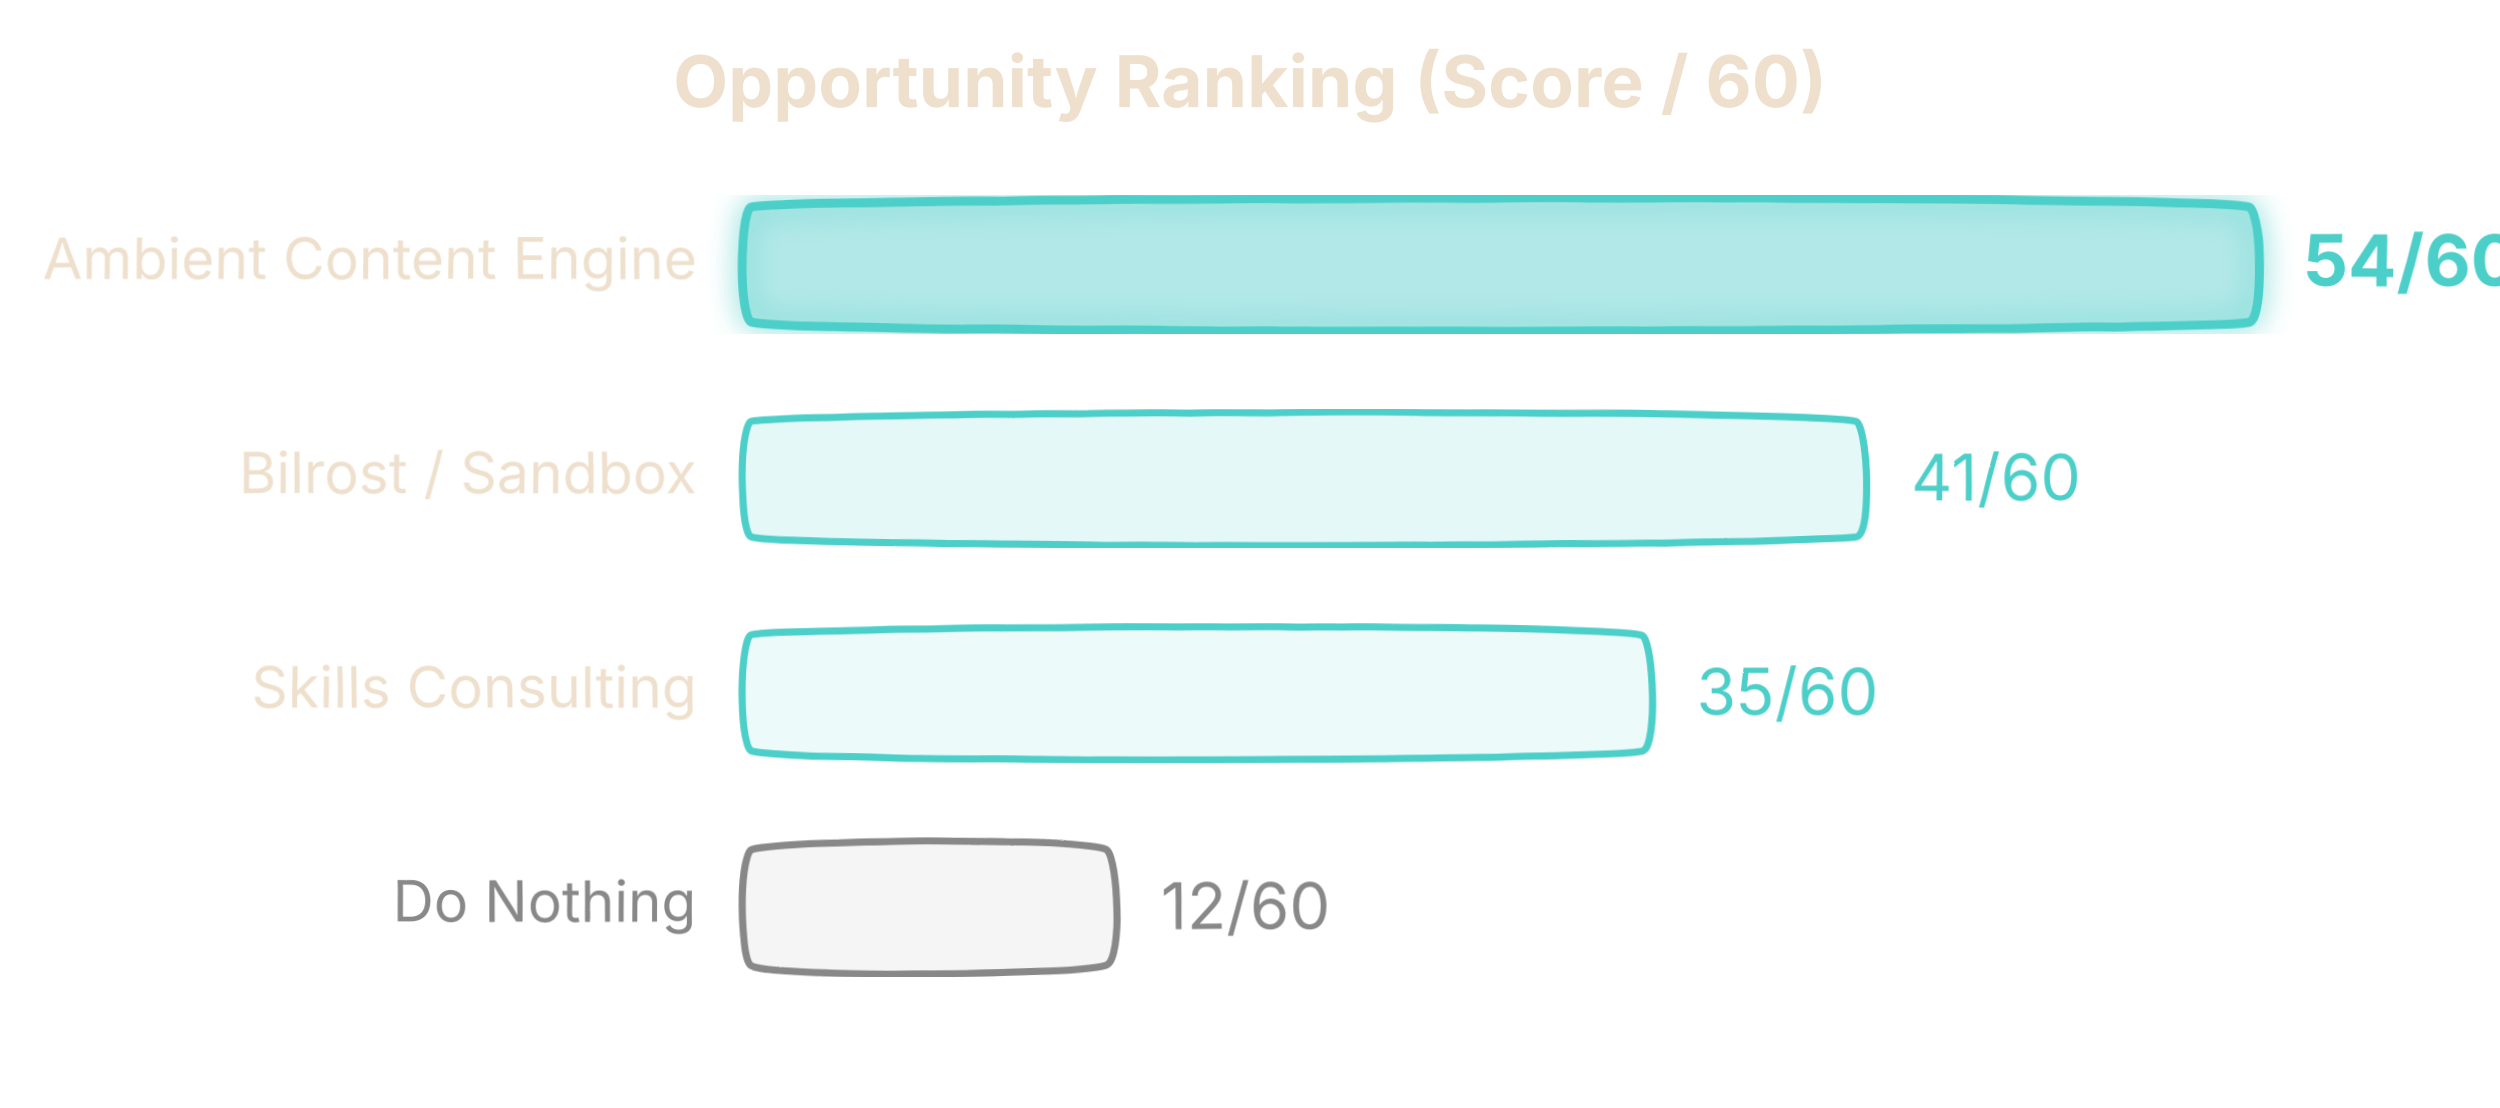
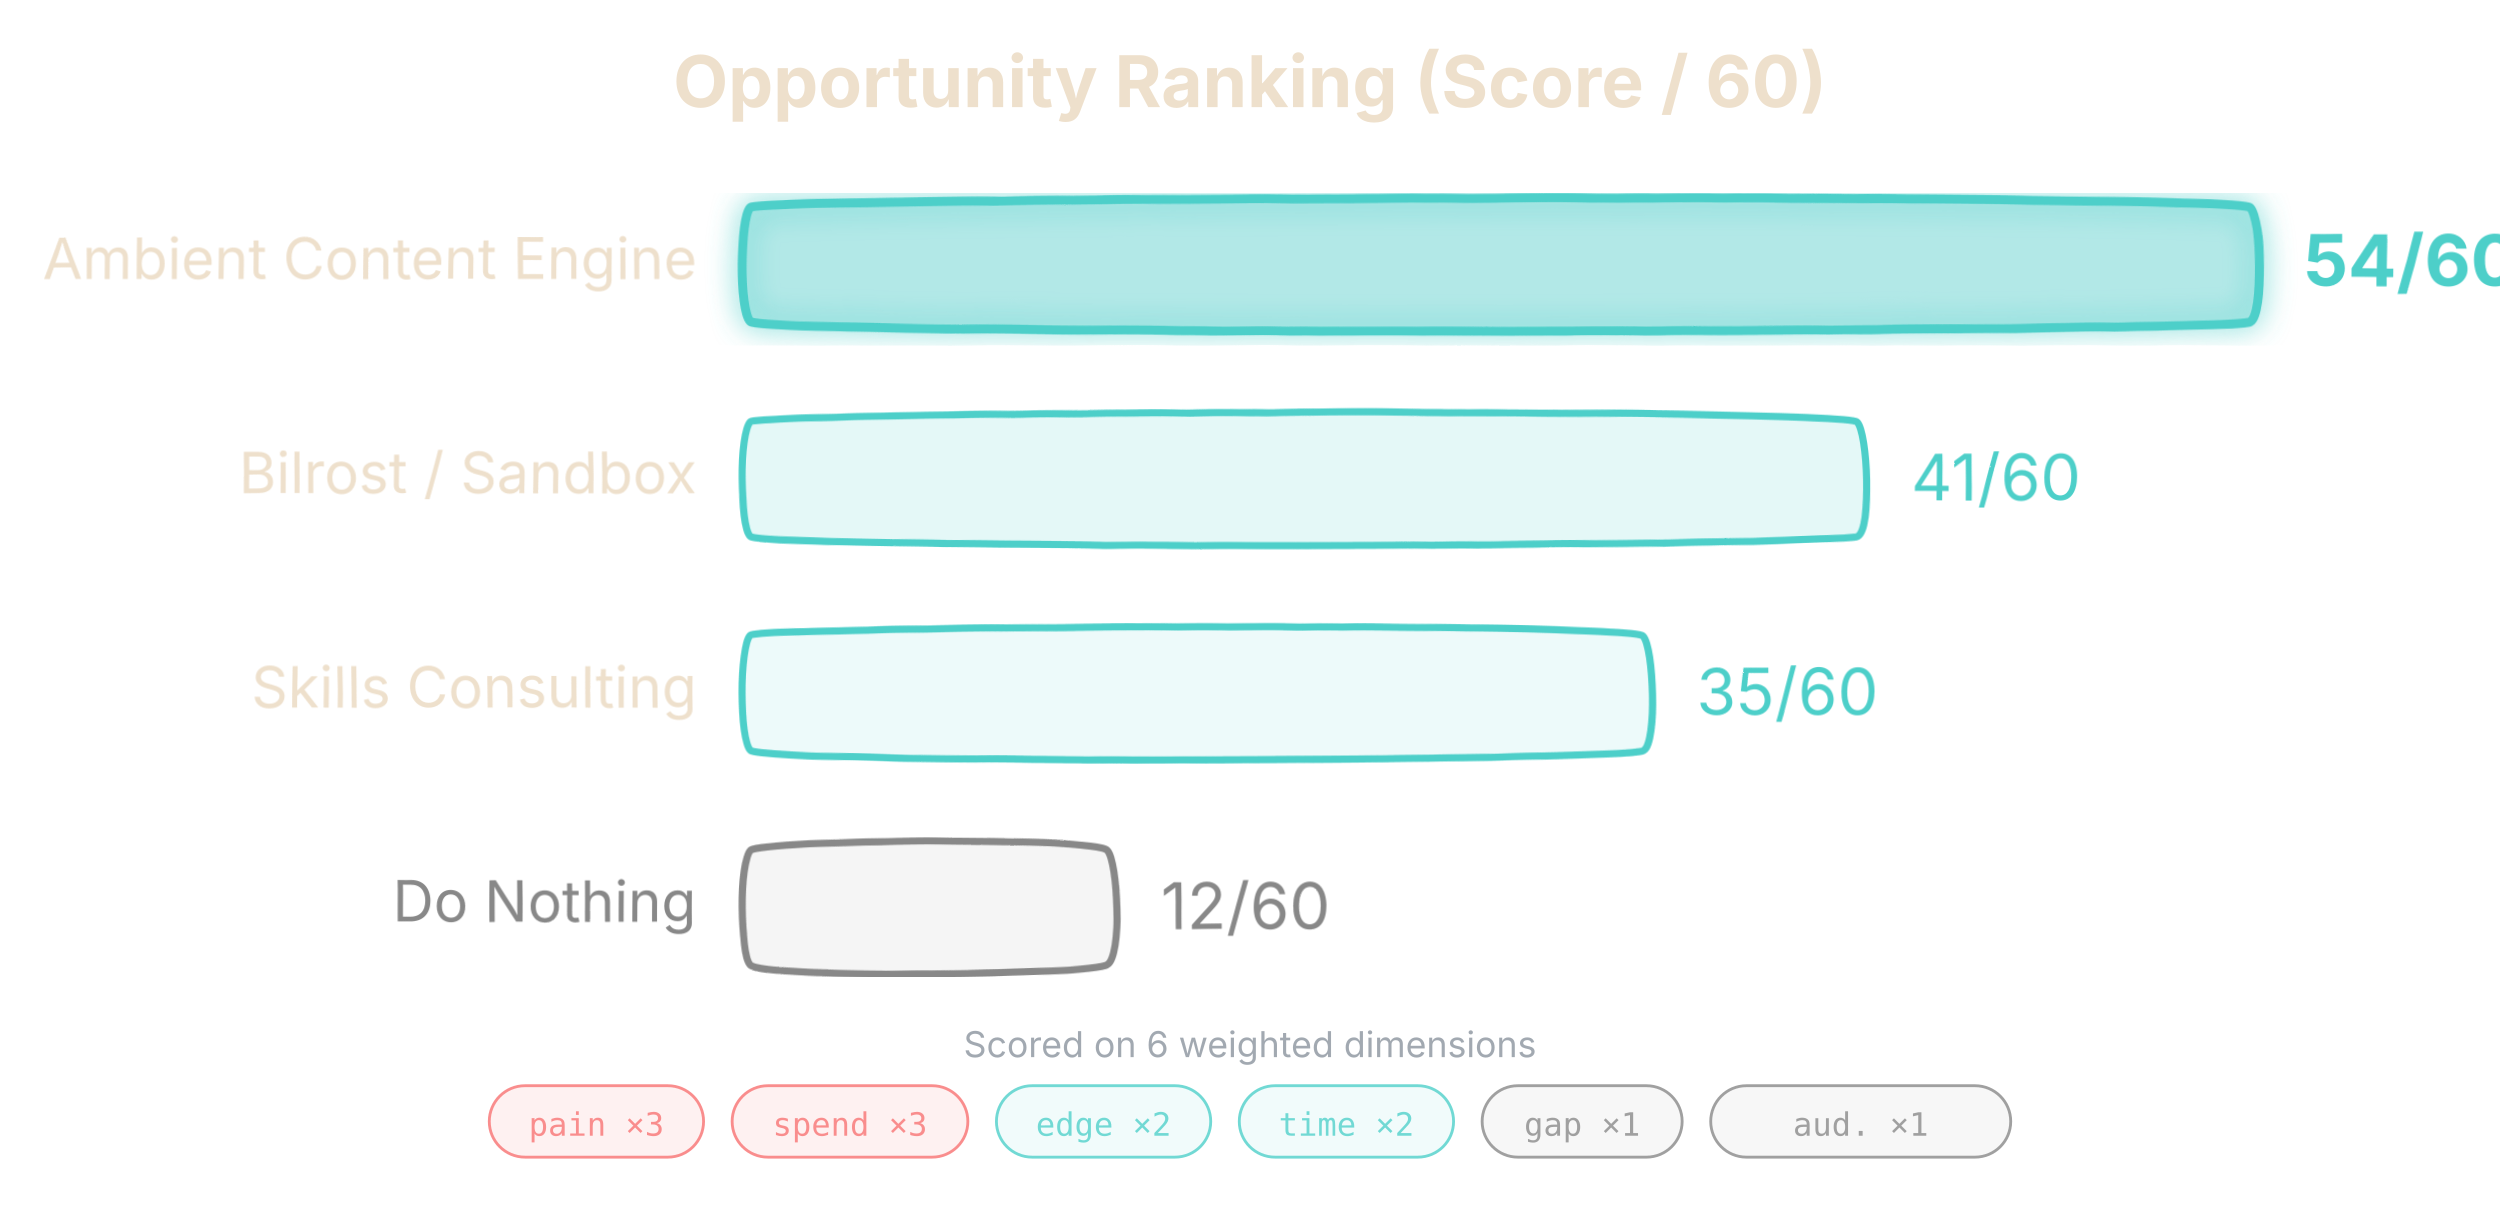
- <svg xmlns="http://www.w3.org/2000/svg" viewBox="0 0 700 310" style="width:100%;max-width:700px;">
+ <svg xmlns="http://www.w3.org/2000/svg" viewBox="0 0 700 340" style="width:100%;max-width:700px;">
  <defs>
    <filter id="roughen-3" x="-2%" y="-2%" width="104%" height="104%">
      <feTurbulence type="turbulence" baseFrequency="0.03" numOctaves="2" result="noise" seed="3" />
      <feDisplacementMap in="SourceGraphic" in2="noise" scale="0.4" xChannelSelector="R" yChannelSelector="G" />
    </filter>
    <filter id="glow-3">
      <feGaussianBlur stdDeviation="4" result="blur" />
      <feMerge>
        <feMergeNode in="blur" />
        <feMergeNode in="SourceGraphic" />
      </feMerge>
    </filter>
  </defs>
+   <style>
+     .sdp-bar { cursor: pointer; }
+     .sdp-tip { opacity: 0; transition: opacity 0.2s ease; pointer-events: none; }
+     .sdp-bar:hover .sdp-tip { opacity: 1; }
+   </style>
  <text x="350" y="30" text-anchor="middle" font-family="'Inter', sans-serif" font-size="20" fill="#eee0cc" font-weight="700">Opportunity Ranking (Score / 60)</text>
-   <g filter="url(#roughen-3)">
+   <g class="sdp-bar" filter="url(#roughen-3)">
    <text x="195" y="78" text-anchor="end" font-family="'Inter', sans-serif" font-size="16" fill="#eee0cc">Ambient Content Engine</text>
    <g filter="url(#glow-3)">
      <path d="M 210,58 C 213,55 627,54 630,58 C 633,61 634,88 630,90 C 627,93 213,94 210,90 C 207,87 207,61 210,58 Z" fill="rgba(77,207,201,0.25)" stroke="#4DCFC9" stroke-width="2.5" stroke-linecap="round" stroke-linejoin="round" />
    </g>
    <text x="645" y="80" font-family="'Inter', sans-serif" font-size="20" fill="#4DCFC9" font-weight="700">54/60</text>
+     <g class="sdp-tip">
+       <rect x="210" y="93" width="410" height="24" rx="5" fill="#161b22" stroke="#4DCFC9" stroke-width="1" opacity="0.95" />
+       <text x="222" y="109" font-family="'Inter', sans-serif" font-size="11" fill="#8b949e">Full-loop pipeline: signal scan → branded carousel → scheduled post</text>
+     </g>
  </g>
-   <g filter="url(#roughen-3)">
+   <g class="sdp-bar" filter="url(#roughen-3)">
    <text x="195" y="138" text-anchor="end" font-family="'Inter', sans-serif" font-size="16" fill="#eee0cc">Bilrost / Sandbox</text>
    <path d="M 210,118 C 213,115 517,114 520,118 C 523,121 524,148 520,150 C 517,153 213,154 210,150 C 207,147 207,121 210,118 Z" fill="rgba(77,207,201,0.15)" stroke="#4DCFC9" stroke-width="2" stroke-linecap="round" stroke-linejoin="round" />
    <text x="535" y="140" font-family="'Inter', sans-serif" font-size="18" fill="#4DCFC9">41/60</text>
+     <g class="sdp-tip">
+       <rect x="210" y="153" width="400" height="24" rx="5" fill="#161b22" stroke="#4DCFC9" stroke-width="1" opacity="0.95" />
+       <text x="222" y="169" font-family="'Inter', sans-serif" font-size="11" fill="#8b949e">Hardened Lima VM sandbox — STRIDE threat model + 273 CLI tests</text>
+     </g>
  </g>
-   <g filter="url(#roughen-3)">
+   <g class="sdp-bar" filter="url(#roughen-3)">
    <text x="195" y="198" text-anchor="end" font-family="'Inter', sans-serif" font-size="16" fill="#eee0cc">Skills Consulting</text>
    <path d="M 210,178 C 213,175 457,174 460,178 C 463,181 464,208 460,210 C 457,213 213,214 210,210 C 207,207 207,181 210,178 Z" fill="rgba(77,207,201,0.10)" stroke="#4DCFC9" stroke-width="2" stroke-linecap="round" stroke-linejoin="round" />
    <text x="475" y="200" font-family="'Inter', sans-serif" font-size="18" fill="#4DCFC9">35/60</text>
+     <g class="sdp-tip">
+       <rect x="210" y="213" width="370" height="24" rx="5" fill="#161b22" stroke="#4DCFC9" stroke-width="1" opacity="0.95" />
+       <text x="222" y="229" font-family="'Inter', sans-serif" font-size="11" fill="#8b949e">Custom agent skill architecture and integration consulting</text>
+     </g>
  </g>
  <g filter="url(#roughen-3)">
    <text x="195" y="258" text-anchor="end" font-family="'Inter', sans-serif" font-size="16" fill="#888888">Do Nothing</text>
    <path d="M 210,238 C 213,235 307,234 310,238 C 313,241 314,268 310,270 C 307,273 213,274 210,270 C 207,267 207,241 210,238 Z" fill="rgba(136,136,136,0.08)" stroke="#888888" stroke-width="2" stroke-linecap="round" stroke-linejoin="round" />
    <text x="325" y="260" font-family="'Inter', sans-serif" font-size="18" fill="#888888">12/60</text>
  </g>
+   <g opacity="0.8">
+     <text x="350" y="296" text-anchor="middle" font-family="'Inter',sans-serif" font-size="10" fill="#8b949e">Scored on 6 weighted dimensions</text>
+     <rect x="137" y="304" width="60" height="20" rx="10" fill="rgba(248,113,113,0.12)" stroke="#f87171" stroke-width="0.8" />
+     <text x="167" y="318" text-anchor="middle" font-family="'Fira Code',monospace" font-size="9" fill="#f87171">pain ×3</text>
+     <rect x="205" y="304" width="66" height="20" rx="10" fill="rgba(248,113,113,0.12)" stroke="#f87171" stroke-width="0.8" />
+     <text x="238" y="318" text-anchor="middle" font-family="'Fira Code',monospace" font-size="9" fill="#f87171">spend ×3</text>
+     <rect x="279" y="304" width="60" height="20" rx="10" fill="rgba(77,207,201,0.10)" stroke="#4DCFC9" stroke-width="0.8" />
+     <text x="309" y="318" text-anchor="middle" font-family="'Fira Code',monospace" font-size="9" fill="#4DCFC9">edge ×2</text>
+     <rect x="347" y="304" width="60" height="20" rx="10" fill="rgba(77,207,201,0.10)" stroke="#4DCFC9" stroke-width="0.8" />
+     <text x="377" y="318" text-anchor="middle" font-family="'Fira Code',monospace" font-size="9" fill="#4DCFC9">time ×2</text>
+     <rect x="415" y="304" width="56" height="20" rx="10" fill="rgba(136,136,136,0.08)" stroke="#888888" stroke-width="0.8" />
+     <text x="443" y="318" text-anchor="middle" font-family="'Fira Code',monospace" font-size="9" fill="#888888">gap ×1</text>
+     <rect x="479" y="304" width="84" height="20" rx="10" fill="rgba(136,136,136,0.08)" stroke="#888888" stroke-width="0.8" />
+     <text x="521" y="318" text-anchor="middle" font-family="'Fira Code',monospace" font-size="9" fill="#888888">aud. ×1</text>
+   </g>
</svg>
